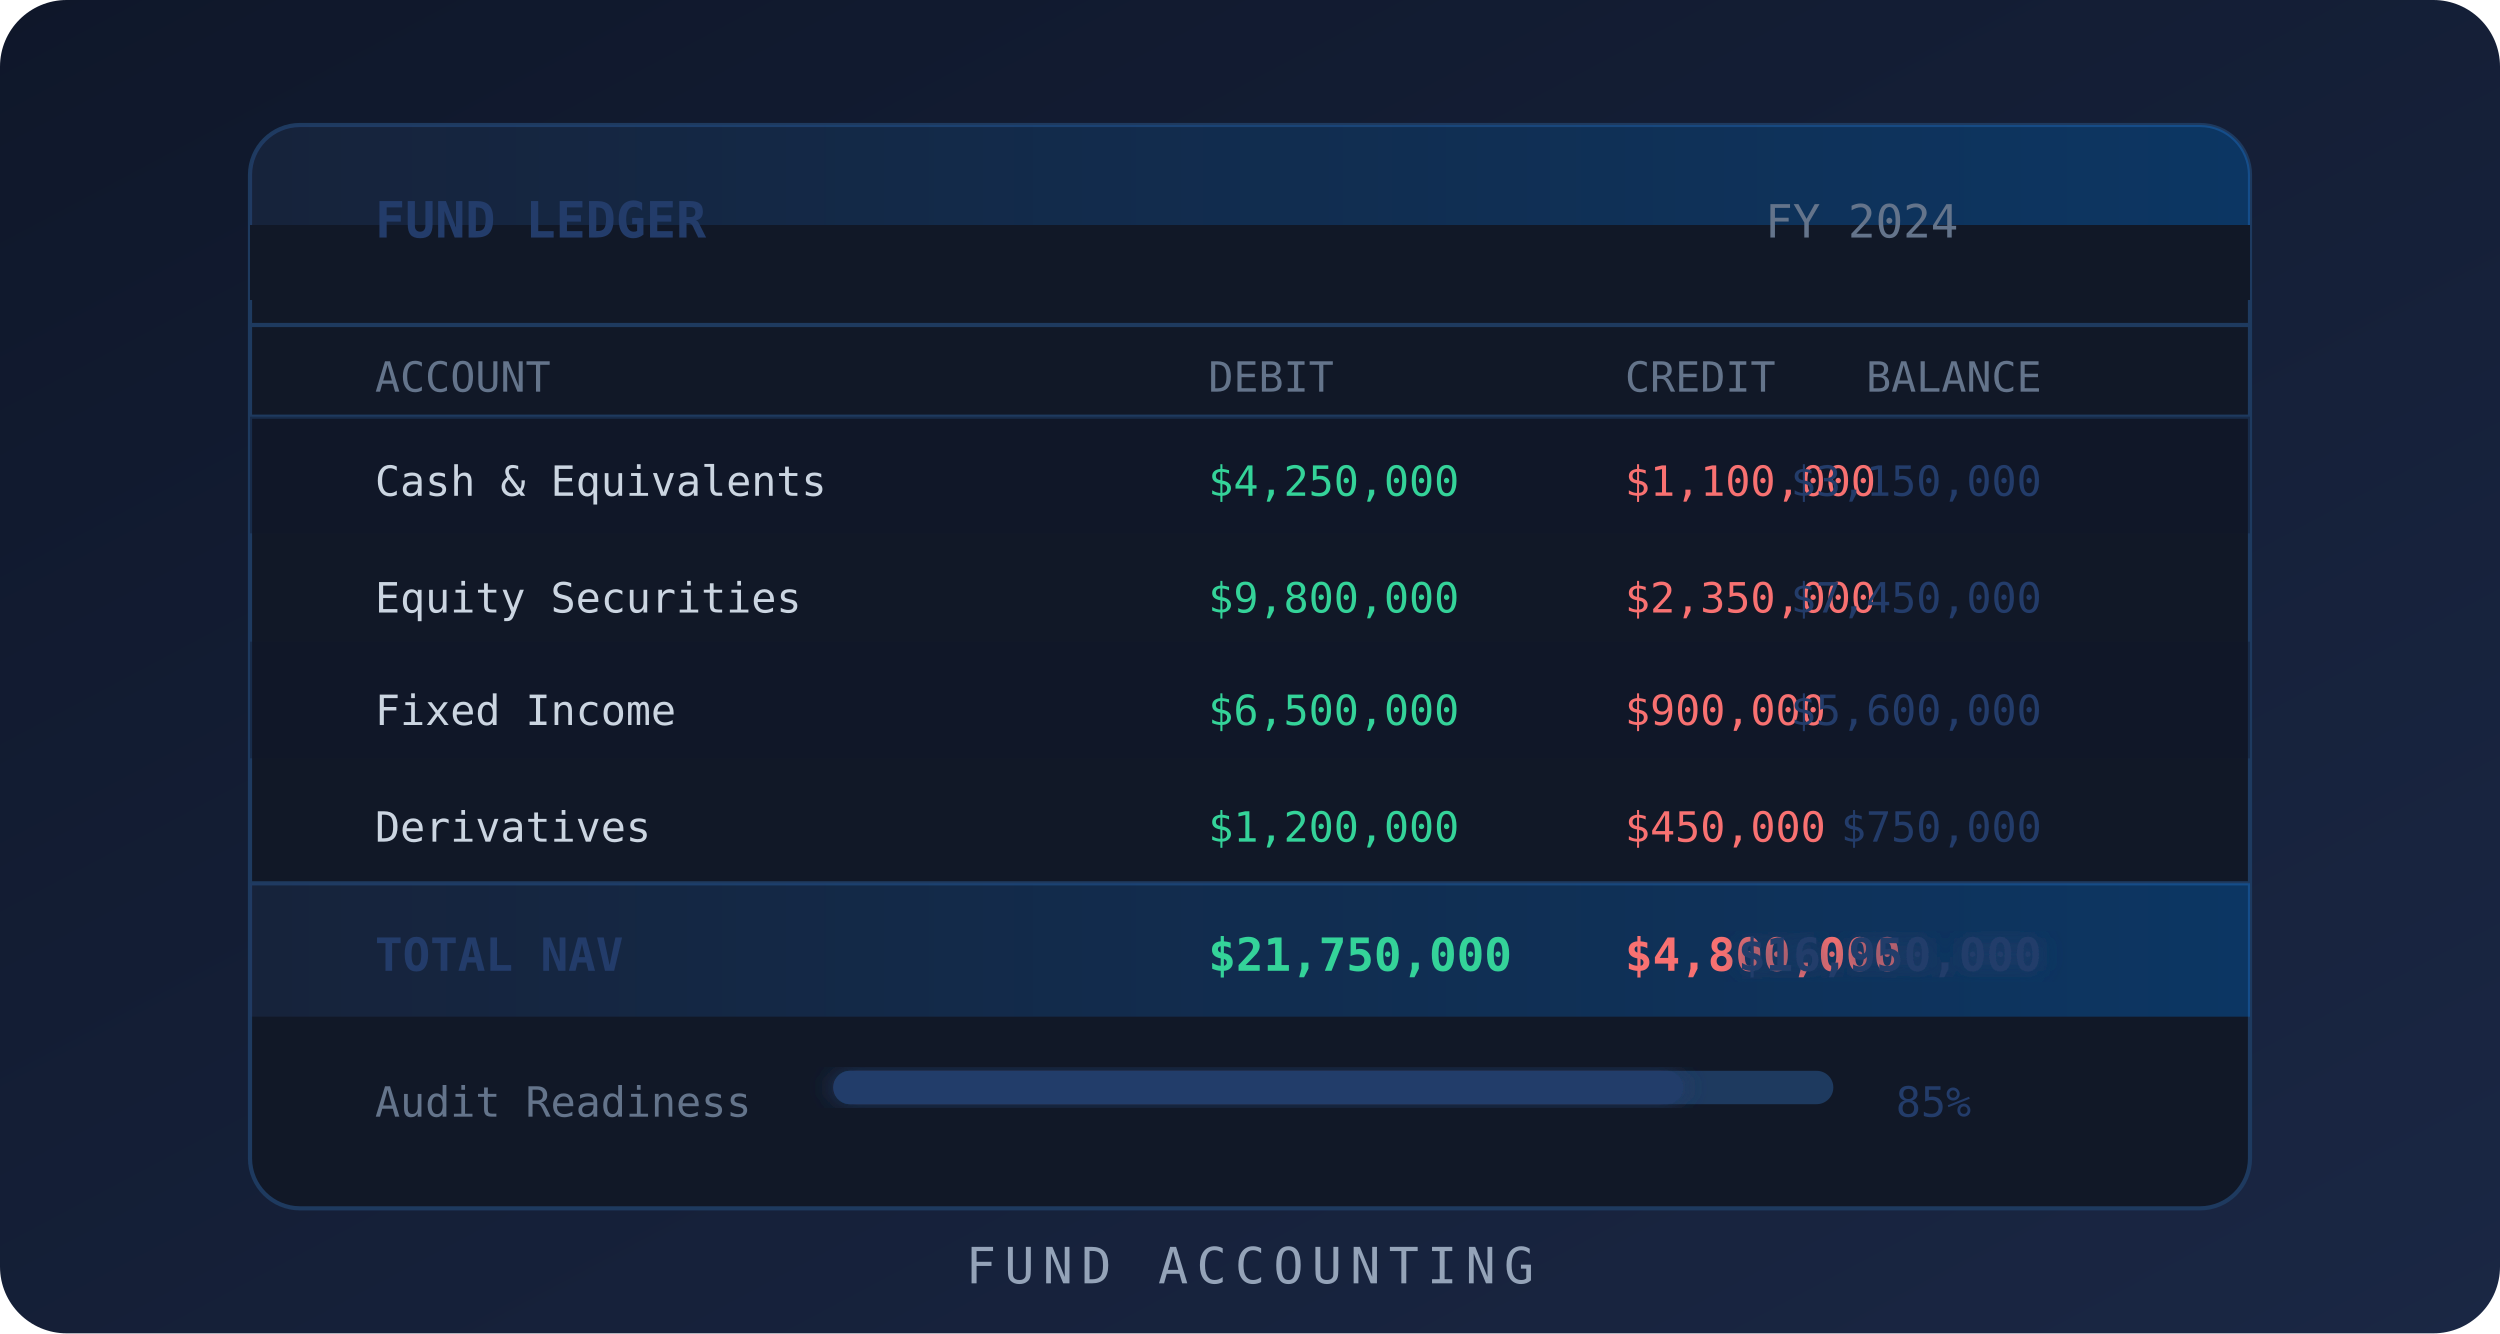
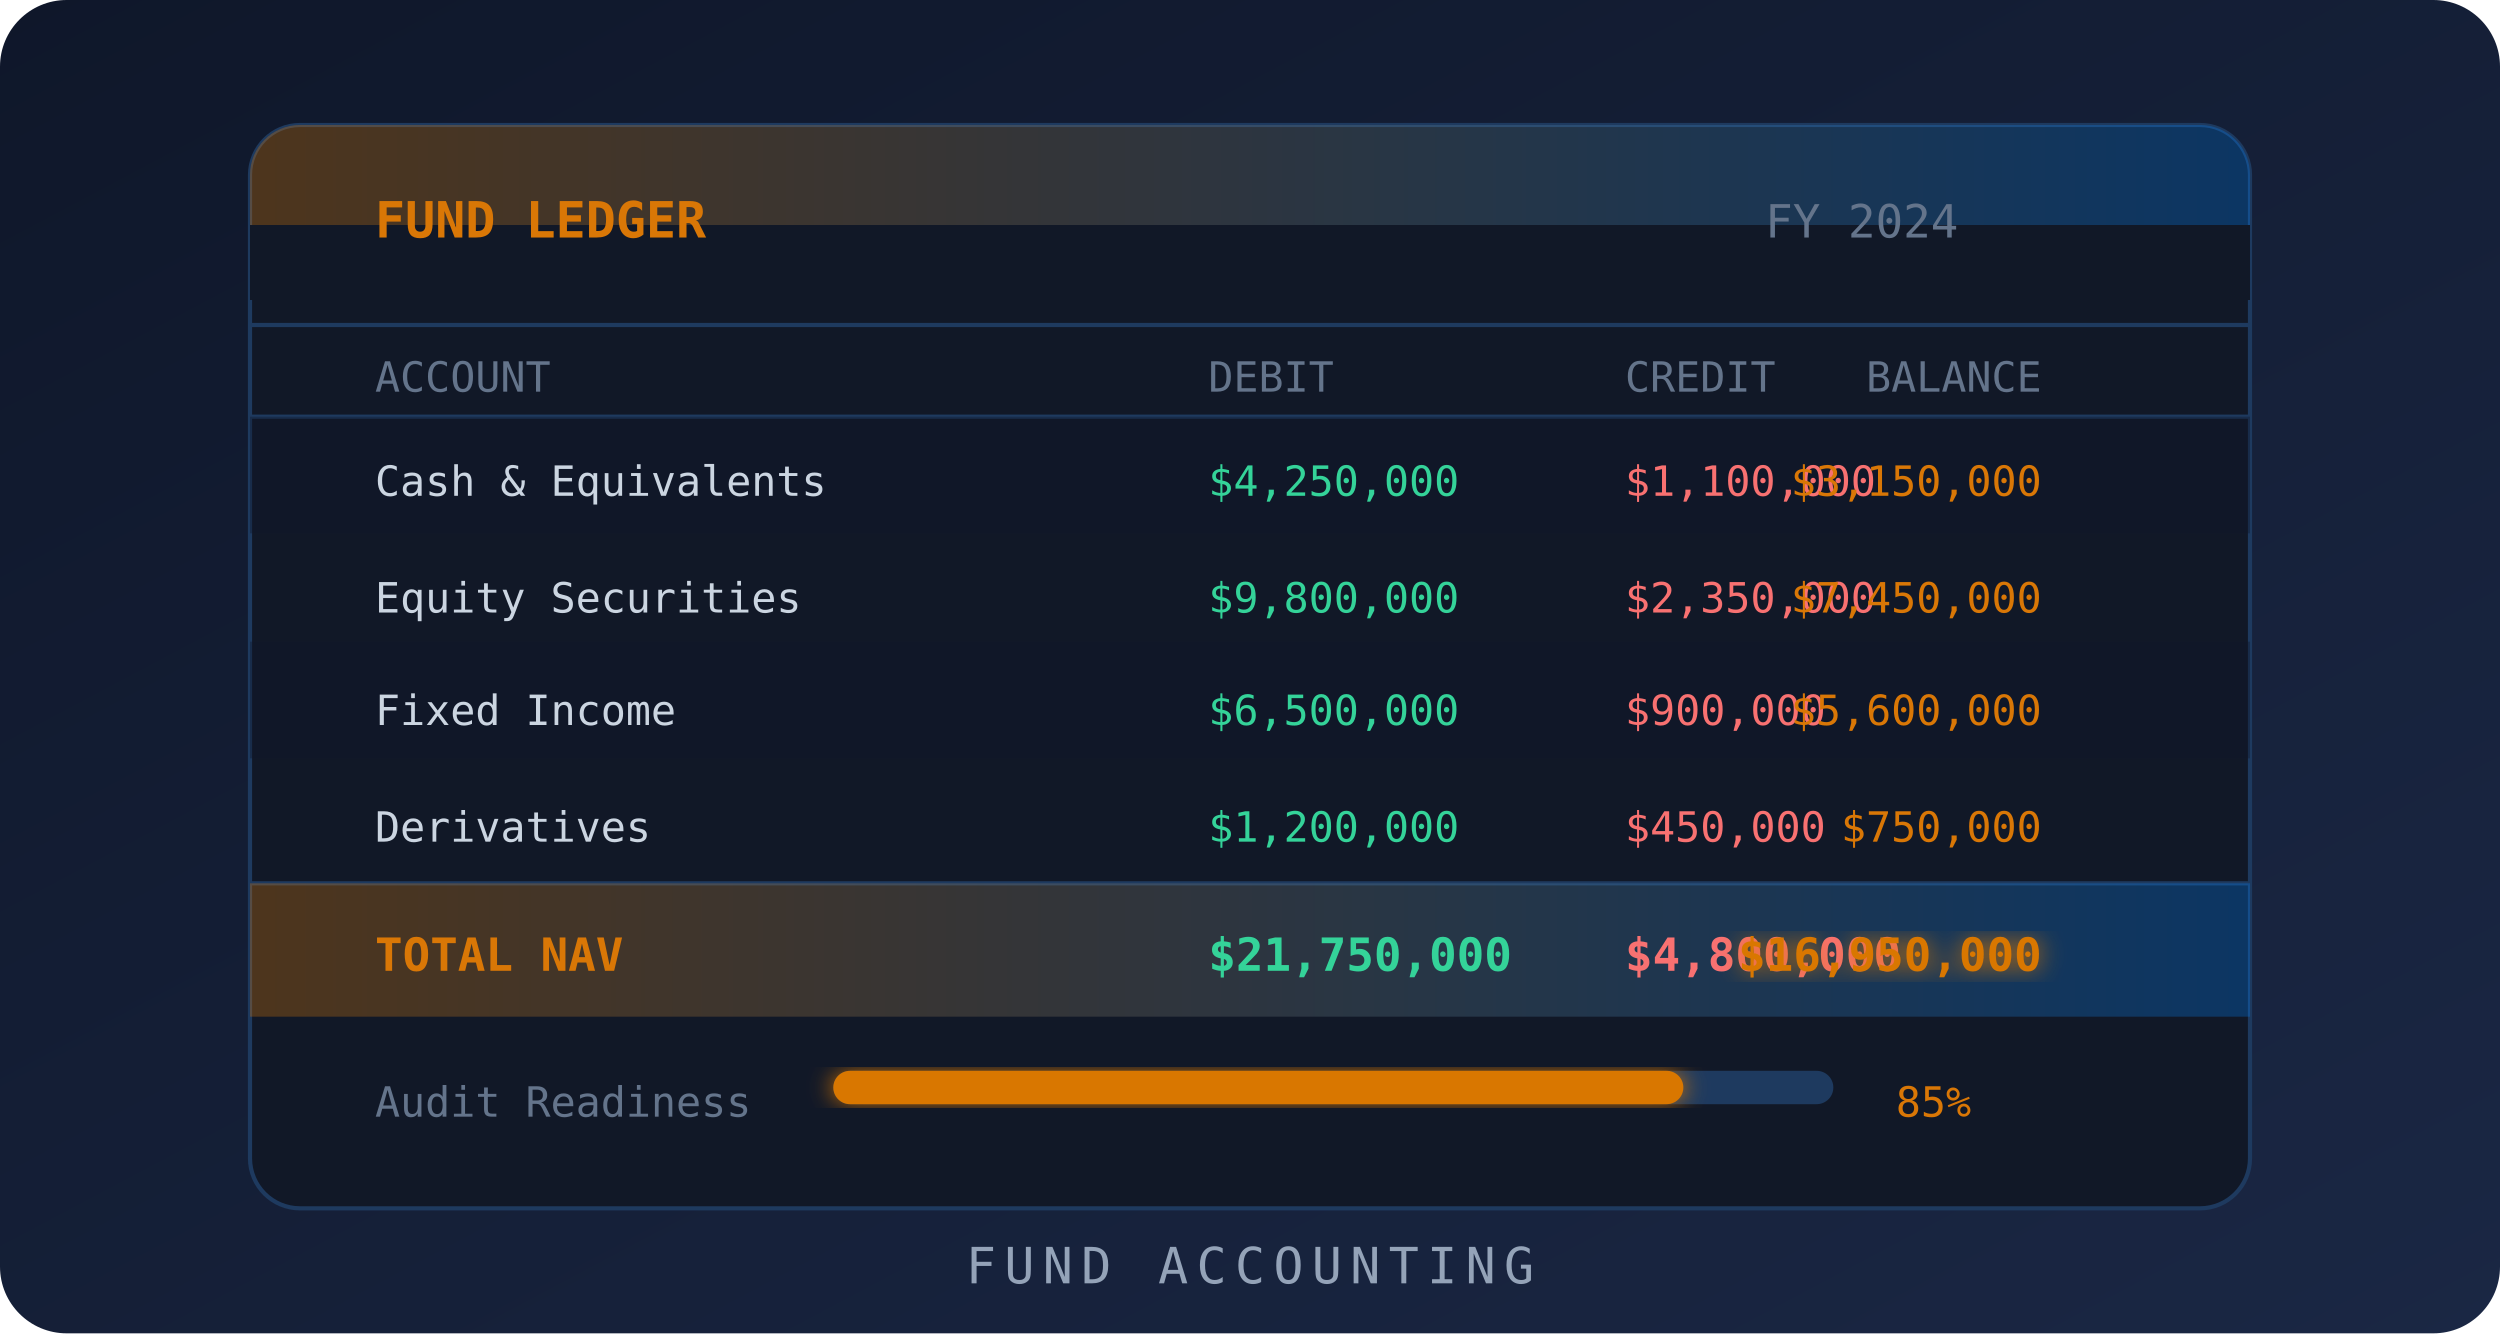
<svg xmlns="http://www.w3.org/2000/svg" width="600" height="320" viewBox="0 0 600 320">
  <defs>
    <linearGradient id="bg3" x1="0%" y1="0%" x2="100%" y2="100%">
      <stop offset="0%" style="stop-color:#0f172a" />
      <stop offset="100%" style="stop-color:#1a2744" />
    </linearGradient>
    <linearGradient id="headerGrad" x1="0%" y1="0%" x2="100%" y2="0%">
-       <stop offset="0%" style="stop-color:#233c6a" stop-opacity="0.3" />
+       <stop offset="0%" style="stop-color:#d97706" stop-opacity="0.3" />
      <stop offset="100%" style="stop-color:#007CF0" stop-opacity="0.3" />
    </linearGradient>
    <linearGradient id="progressGrad" x1="0%" y1="0%" x2="100%" y2="0%">
-       <stop offset="0%" style="stop-color:#233c6a" />
-       <stop offset="100%" style="stop-color:#233c6a" />
+       <stop offset="0%" style="stop-color:#d97706" />
+       <stop offset="100%" style="stop-color:#d97706" />
    </linearGradient>
    <filter id="glow3">
      <feGaussianBlur stdDeviation="3" result="coloredBlur" />
      <feMerge>
        <feMergeNode in="coloredBlur" />
        <feMergeNode in="SourceGraphic" />
      </feMerge>
    </filter>
  </defs>
  <rect width="600" height="320" fill="url(#bg3)" rx="16" />
  <rect x="60" y="30" width="480" height="260" rx="12" fill="#111827" stroke="#1e3a5f" stroke-width="1" />
  <rect x="60" y="30" width="480" height="42" rx="12" fill="url(#headerGrad)" />
  <rect x="60" y="54" width="480" height="18" fill="#111827" />
-   <text x="90" y="57" fill="#233c6a" font-size="12" font-family="monospace" font-weight="bold">FUND LEDGER</text>
+   <text x="90" y="57" fill="#d97706" font-size="12" font-family="monospace" font-weight="bold">FUND LEDGER</text>
  <text x="470" y="57" fill="#64748b" font-size="11" font-family="monospace" text-anchor="end">FY 2024</text>
  <line x1="60" y1="78" x2="540" y2="78" stroke="#1e3a5f" stroke-width="1" />
  <text x="90" y="94" fill="#64748b" font-size="10" font-family="monospace">ACCOUNT</text>
  <text x="290" y="94" fill="#64748b" font-size="10" font-family="monospace">DEBIT</text>
  <text x="390" y="94" fill="#64748b" font-size="10" font-family="monospace">CREDIT</text>
  <text x="490" y="94" fill="#64748b" font-size="10" font-family="monospace" text-anchor="end">BALANCE</text>
  <line x1="60" y1="100" x2="540" y2="100" stroke="#1e3a5f" stroke-width="1" />
  <rect x="60" y="100" width="480" height="28" fill="#0f172a" opacity="0.4" />
  <text x="90" y="119" fill="#cbd5e1" font-size="10" font-family="monospace">Cash &amp; Equivalents</text>
  <text x="290" y="119" fill="#34d399" font-size="10" font-family="monospace">$4,250,000</text>
  <text x="390" y="119" fill="#f87171" font-size="10" font-family="monospace">$1,100,000</text>
-   <text x="490" y="119" fill="#233c6a" font-size="10" font-family="monospace" text-anchor="end">$3,150,000</text>
+   <text x="490" y="119" fill="#d97706" font-size="10" font-family="monospace" text-anchor="end">$3,150,000</text>
  <text x="90" y="147" fill="#cbd5e1" font-size="10" font-family="monospace">Equity Securities</text>
  <text x="290" y="147" fill="#34d399" font-size="10" font-family="monospace">$9,800,000</text>
  <text x="390" y="147" fill="#f87171" font-size="10" font-family="monospace">$2,350,000</text>
-   <text x="490" y="147" fill="#233c6a" font-size="10" font-family="monospace" text-anchor="end">$7,450,000</text>
+   <text x="490" y="147" fill="#d97706" font-size="10" font-family="monospace" text-anchor="end">$7,450,000</text>
  <rect x="60" y="154" width="480" height="28" fill="#0f172a" opacity="0.4" />
  <text x="90" y="174" fill="#cbd5e1" font-size="10" font-family="monospace">Fixed Income</text>
  <text x="290" y="174" fill="#34d399" font-size="10" font-family="monospace">$6,500,000</text>
  <text x="390" y="174" fill="#f87171" font-size="10" font-family="monospace">$900,000</text>
-   <text x="490" y="174" fill="#233c6a" font-size="10" font-family="monospace" text-anchor="end">$5,600,000</text>
+   <text x="490" y="174" fill="#d97706" font-size="10" font-family="monospace" text-anchor="end">$5,600,000</text>
  <text x="90" y="202" fill="#cbd5e1" font-size="10" font-family="monospace">Derivatives</text>
  <text x="290" y="202" fill="#34d399" font-size="10" font-family="monospace">$1,200,000</text>
  <text x="390" y="202" fill="#f87171" font-size="10" font-family="monospace">$450,000</text>
-   <text x="490" y="202" fill="#233c6a" font-size="10" font-family="monospace" text-anchor="end">$750,000</text>
+   <text x="490" y="202" fill="#d97706" font-size="10" font-family="monospace" text-anchor="end">$750,000</text>
  <line x1="60" y1="212" x2="540" y2="212" stroke="#1e3a5f" stroke-width="1" />
  <rect x="60" y="212" width="480" height="32" fill="url(#headerGrad)" rx="0" />
-   <text x="90" y="233" fill="#233c6a" font-size="11" font-family="monospace" font-weight="bold">TOTAL NAV</text>
+   <text x="90" y="233" fill="#d97706" font-size="11" font-family="monospace" font-weight="bold">TOTAL NAV</text>
  <text x="290" y="233" fill="#34d399" font-size="11" font-family="monospace" font-weight="bold">$21,750,000</text>
  <text x="390" y="233" fill="#f87171" font-size="11" font-family="monospace" font-weight="bold">$4,800,000</text>
-   <text x="490" y="233" fill="#233c6a" font-size="11" font-family="monospace" text-anchor="end" font-weight="bold" filter="url(#glow3)">$16,950,000</text>
+   <text x="490" y="233" fill="#d97706" font-size="11" font-family="monospace" text-anchor="end" font-weight="bold" filter="url(#glow3)">$16,950,000</text>
  <text x="90" y="268" fill="#64748b" font-size="10" font-family="monospace">Audit Readiness</text>
  <rect x="200" y="257" width="240" height="8" rx="4" fill="#1e3a5f" />
  <rect x="200" y="257" width="204" height="8" rx="4" fill="url(#progressGrad)" filter="url(#glow3)" />
-   <text x="455" y="268" fill="#233c6a" font-size="10" font-family="monospace">85%</text>
+   <text x="455" y="268" fill="#d97706" font-size="10" font-family="monospace">85%</text>
  <text x="300" y="308" fill="#94a3b8" font-size="12" font-family="monospace" text-anchor="middle" letter-spacing="2">FUND ACCOUNTING</text>
</svg>
